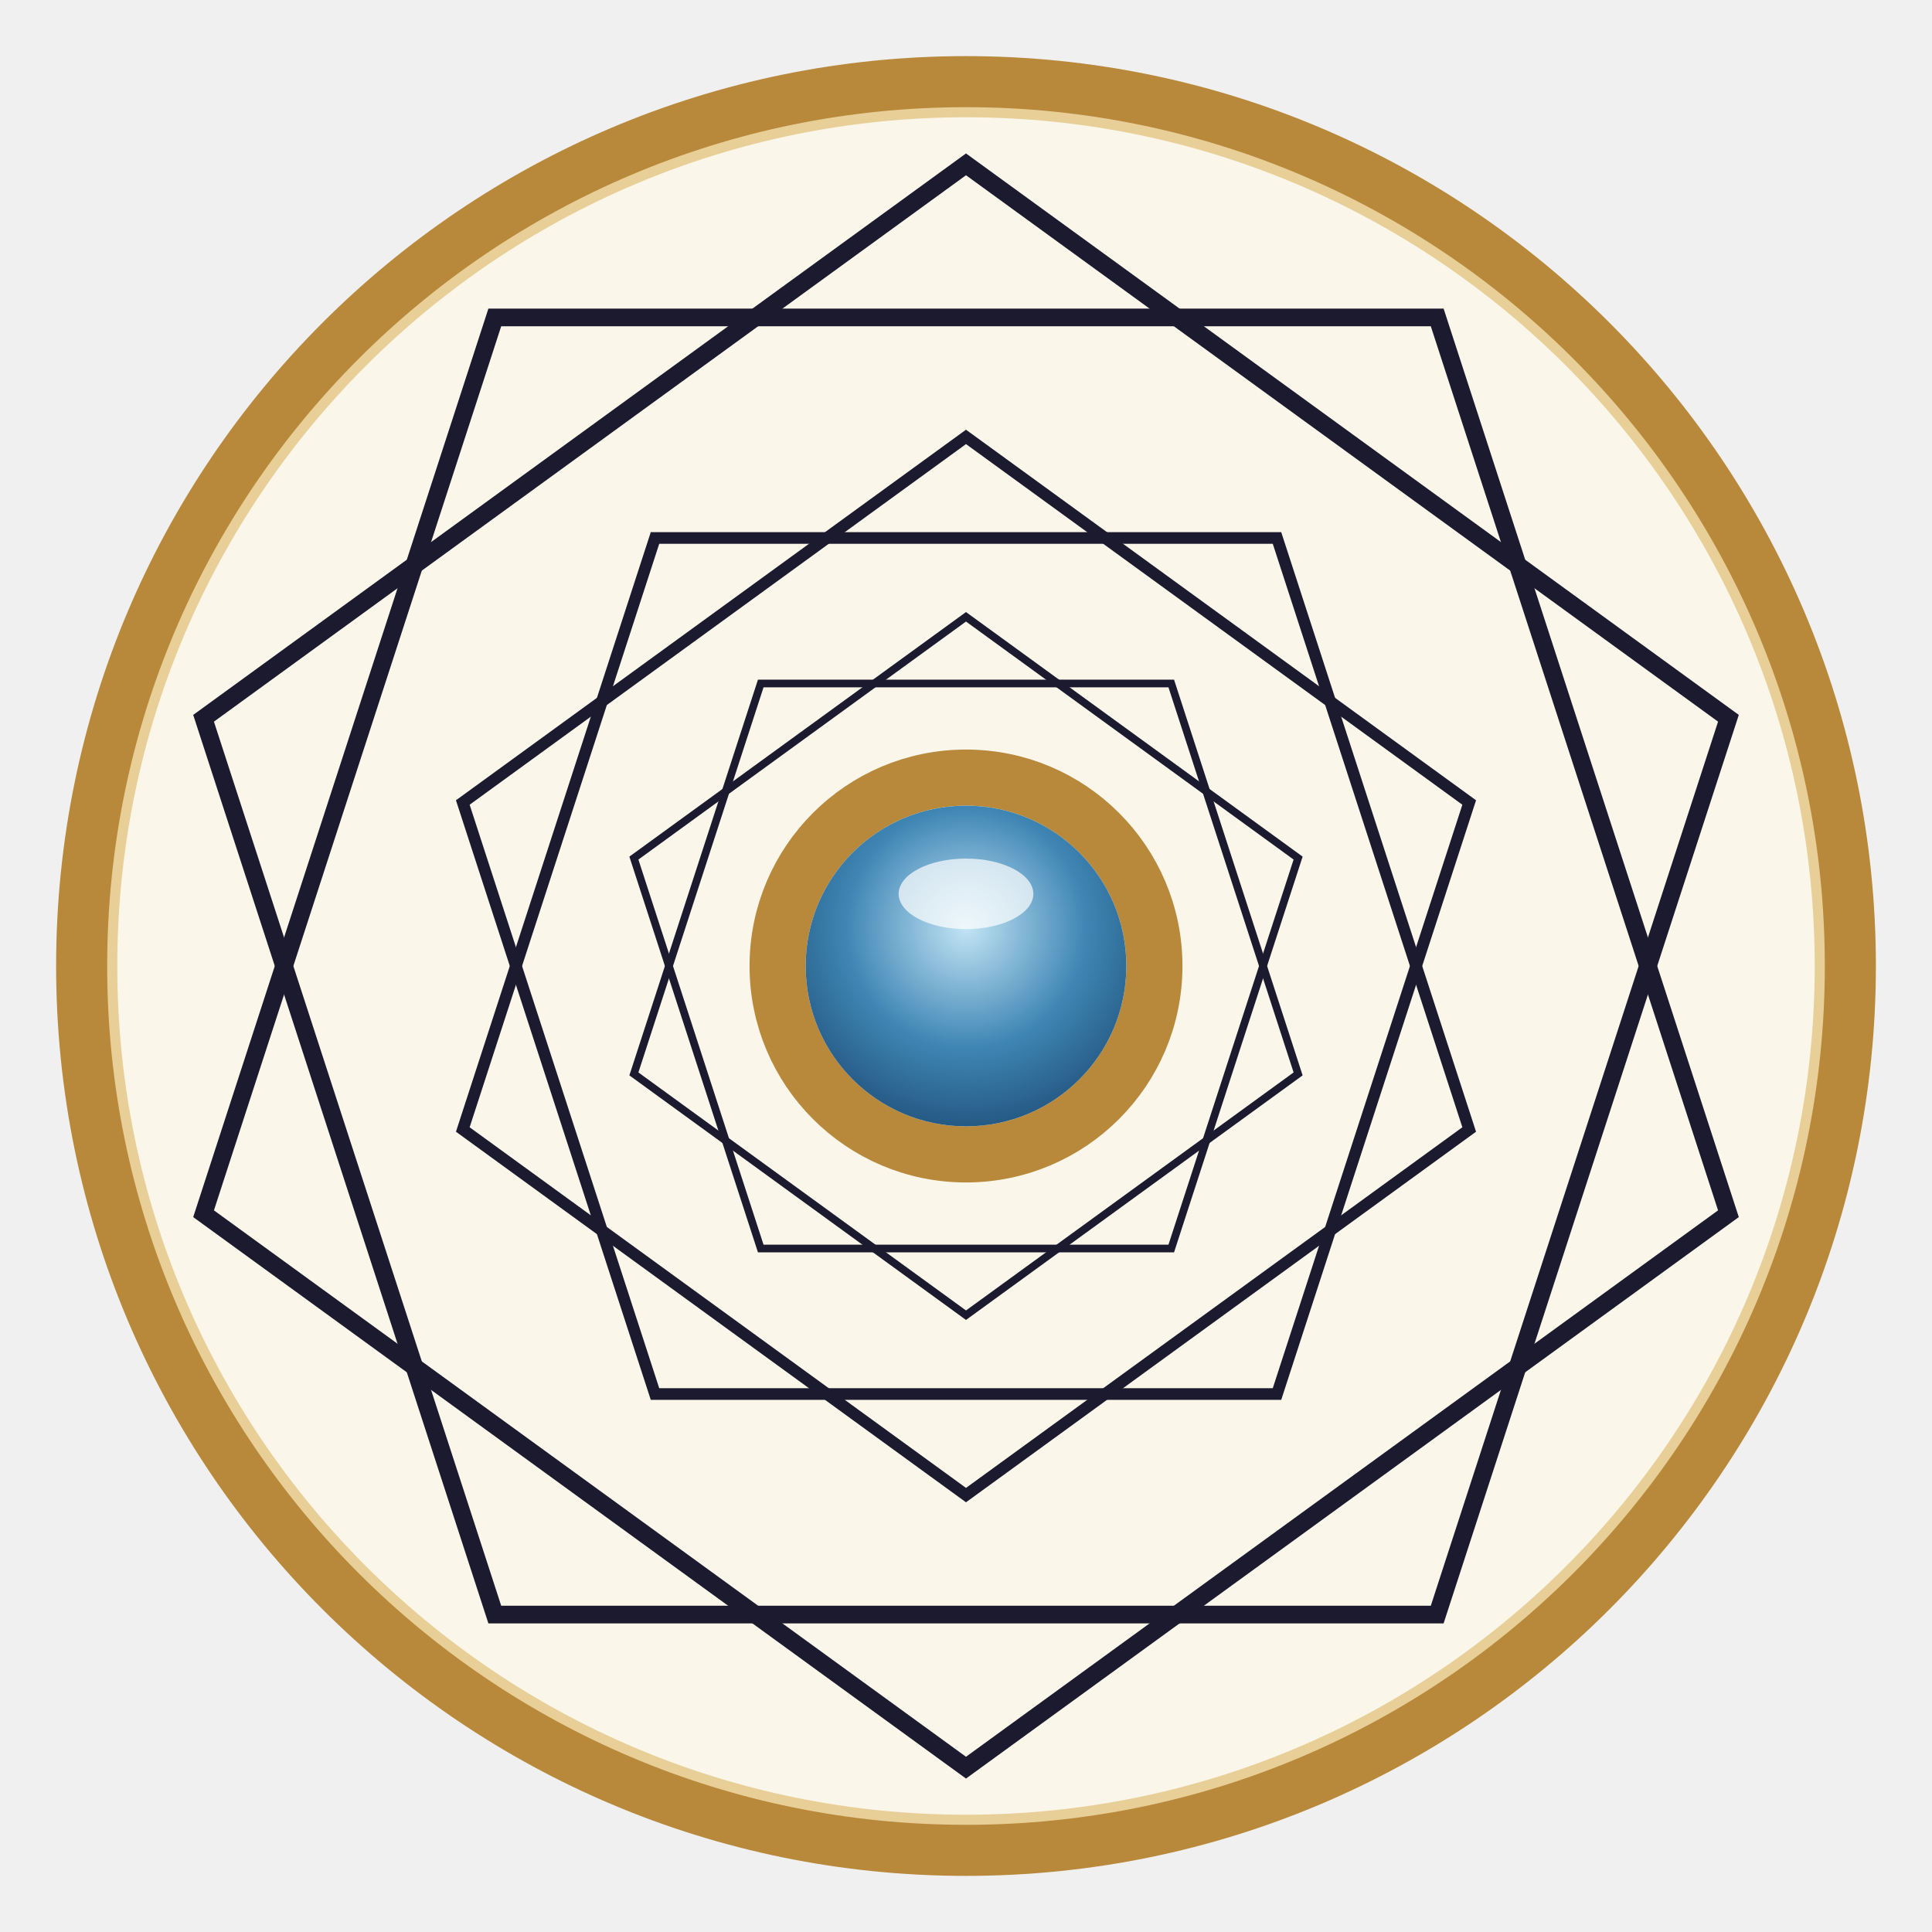
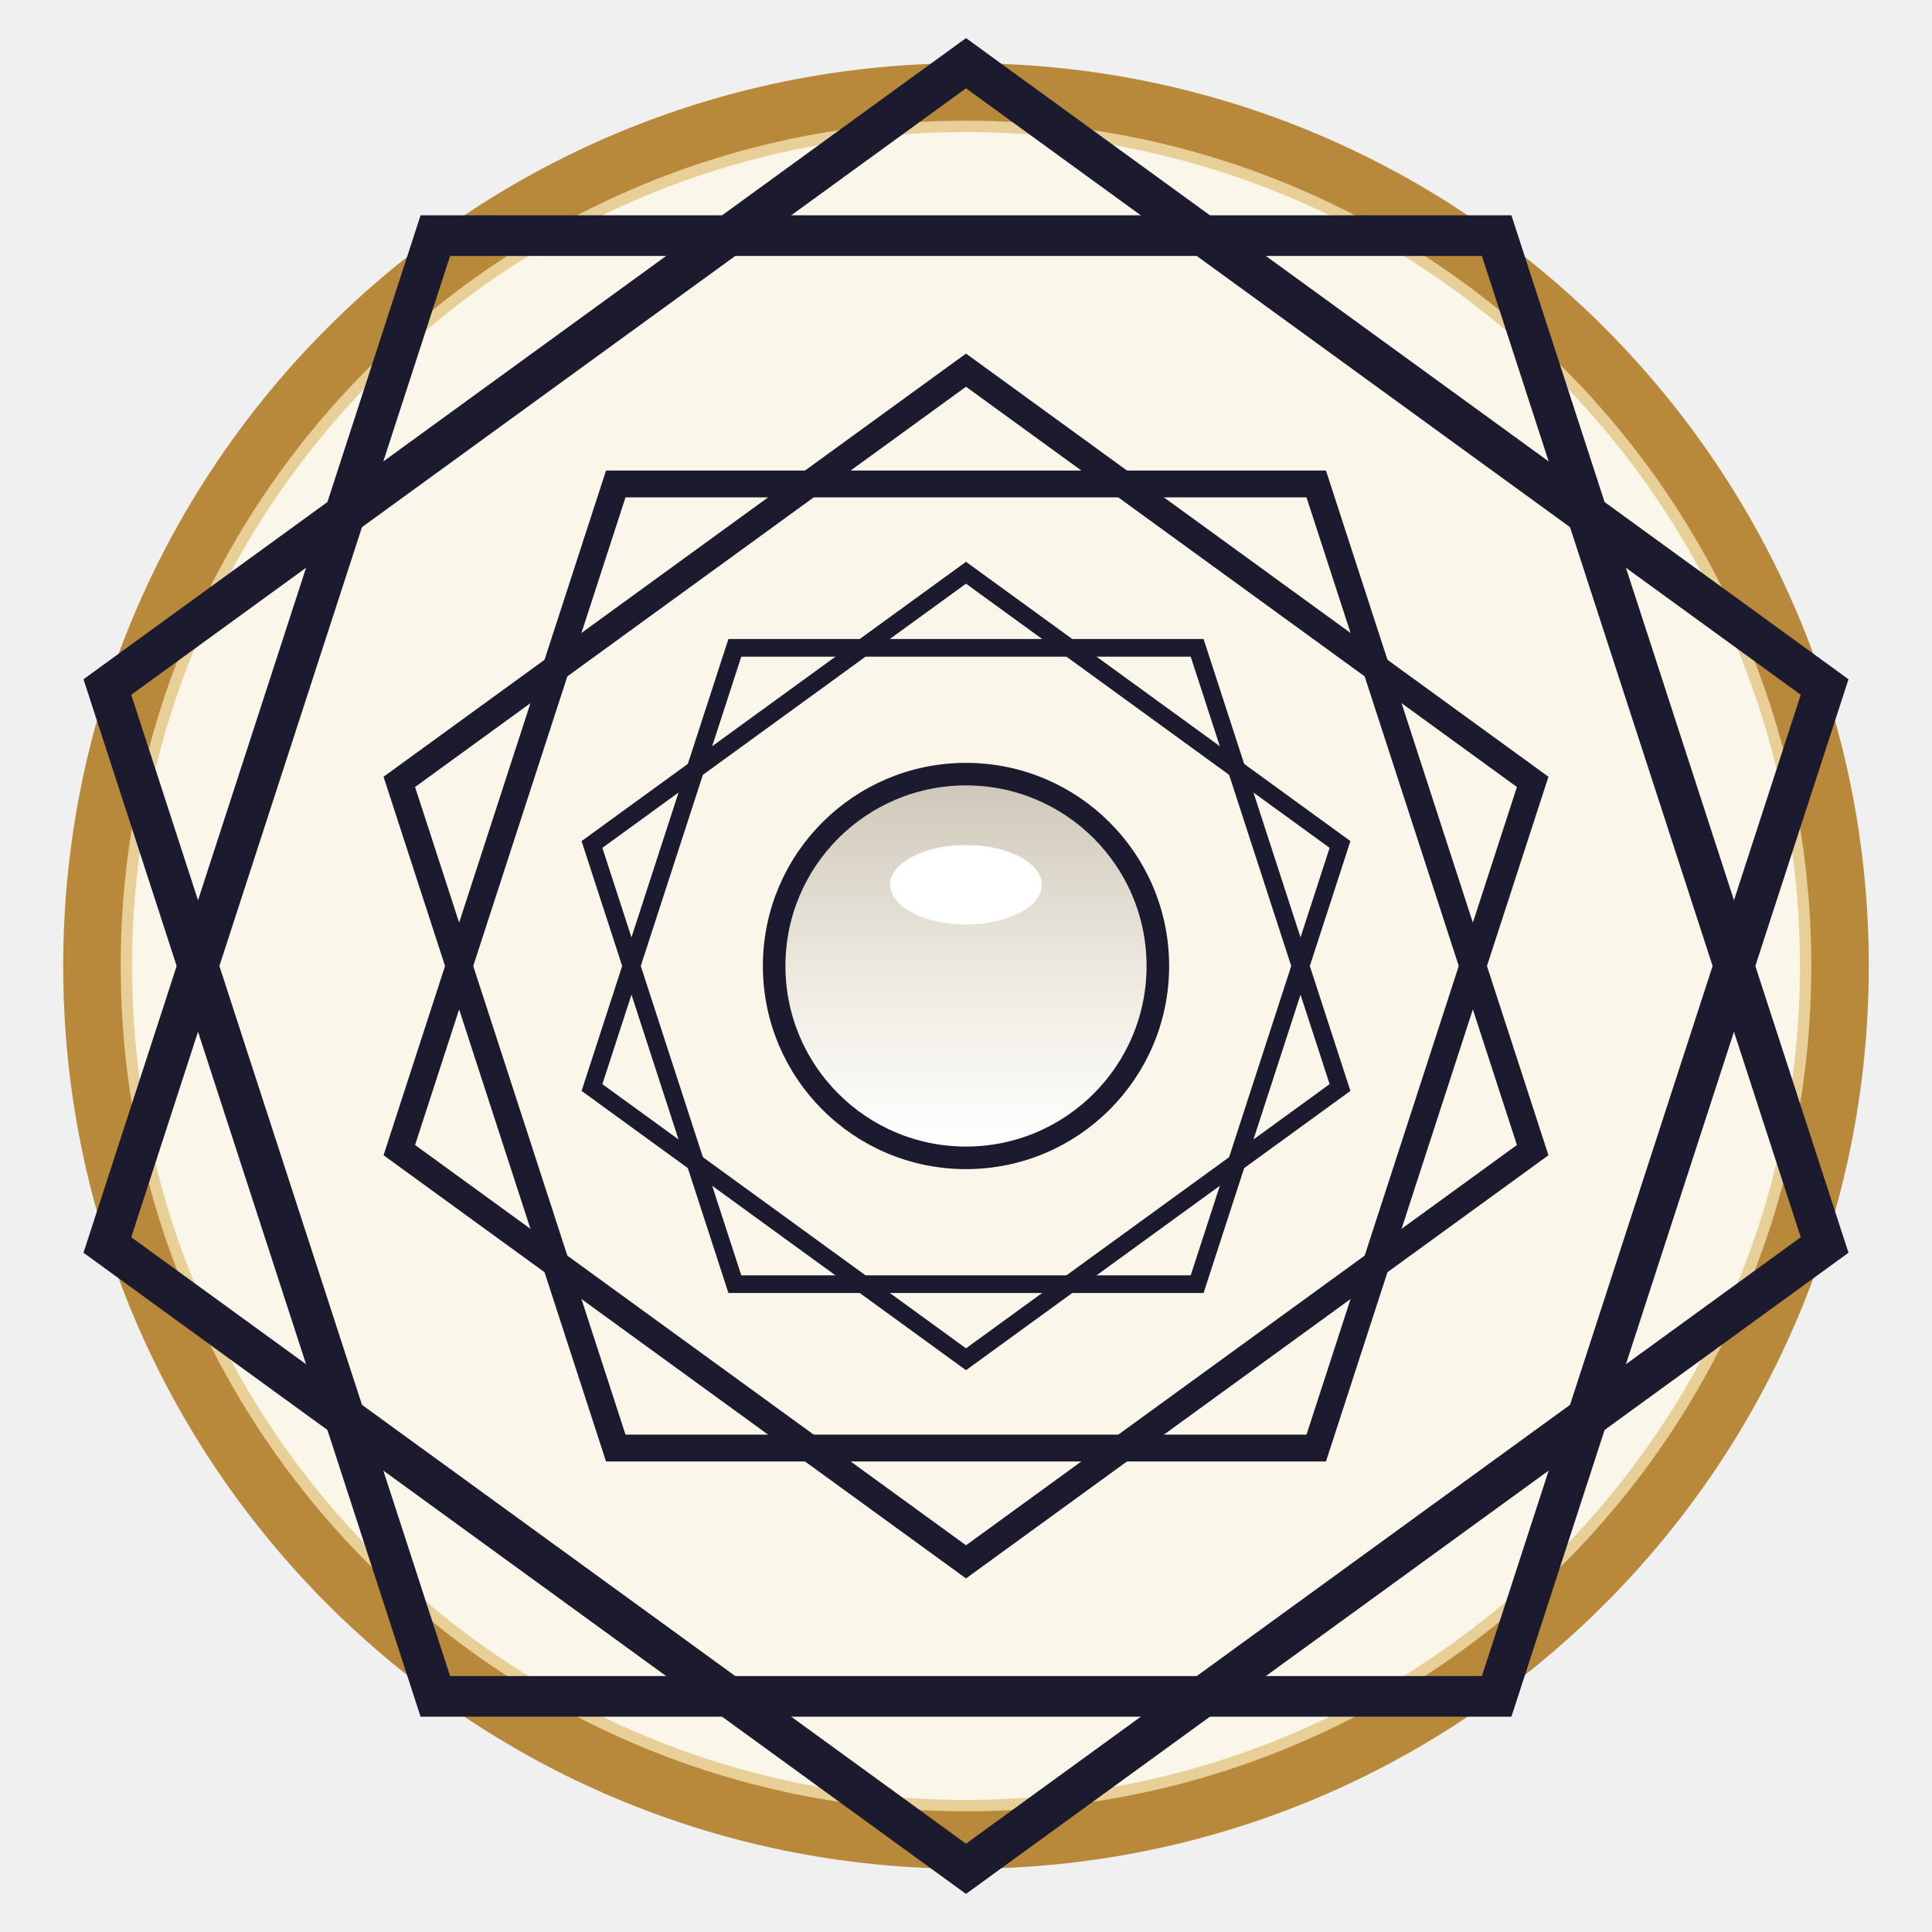
- <svg xmlns="http://www.w3.org/2000/svg" viewBox="-120.50 -120.50 241.00 241.00" role="img" aria-label="Sisters of Sonder">
+ <svg xmlns="http://www.w3.org/2000/svg" viewBox="-107.00 -107.00 214.00 214.00" role="img" aria-label="Sisters of Sonder">
  <defs>
-     <radialGradient id="water" cx="50%" cy="38%" r="68%">
-       <stop offset="0" stop-color="#c3e4f4" />
-       <stop offset=".55" stop-color="#3f86b5" />
-       <stop offset="1" stop-color="#1f4f78" />
-     </radialGradient>
+     <linearGradient id="water" x1="0" y1="0" x2="0" y2="1">
+       <stop offset="0" stop-color="#cfc8ba" />
+       <stop offset=".55" stop-color="#efebe2" />
+       <stop offset="1" stop-color="#ffffff" />
+     </linearGradient>
  </defs>
-   <circle r="110.000" fill="#fbf6ea" />
-   <circle r="110.000" fill="none" stroke="#b8893a" stroke-width="7.000" />
-   <circle r="106.500" fill="none" stroke="#e8cf98" stroke-width="1.260" />
-   <polygon points="0.000,-100.000 95.106,-30.902 58.779,80.902 -58.779,80.902 -95.106,-30.902" fill="none" stroke="#1c1a2e" stroke-width="2.200" stroke-linejoin="miter" />
-   <polygon points="58.779,-80.902 95.106,30.902 0.000,100.000 -95.106,30.902 -58.779,-80.902" fill="none" stroke="#1c1a2e" stroke-width="2.200" stroke-linejoin="miter" />
-   <polygon points="0.000,-66.000 62.770,-20.395 38.794,53.395 -38.794,53.395 -62.770,-20.395" fill="none" stroke="#1c1a2e" stroke-width="1.452" stroke-linejoin="miter" />
-   <polygon points="38.794,-53.395 62.770,20.395 0.000,66.000 -62.770,20.395 -38.794,-53.395" fill="none" stroke="#1c1a2e" stroke-width="1.452" stroke-linejoin="miter" />
-   <polygon points="0.000,-43.560 41.428,-13.461 25.604,35.241 -25.604,35.241 -41.428,-13.461" fill="none" stroke="#1c1a2e" stroke-width="0.958" stroke-linejoin="miter" />
-   <polygon points="25.604,-35.241 41.428,13.461 0.000,43.560 -41.428,13.461 -25.604,-35.241" fill="none" stroke="#1c1a2e" stroke-width="0.958" stroke-linejoin="miter" />
-   <circle r="23.500" fill="none" stroke="#b8893a" stroke-width="7.000" />
+   <circle r="96.500" fill="#fbf6ea" />
+   <circle r="96.500" fill="none" stroke="#b8893a" stroke-width="7.000" />
+   <circle r="93.000" fill="none" stroke="#e8cf98" stroke-width="1.260" />
+   <polygon points="0.000,-100.000 95.106,-30.902 58.779,80.902 -58.779,80.902 -95.106,-30.902" fill="none" stroke="#1c1a2e" stroke-width="4.500" stroke-linejoin="miter" />
+   <polygon points="58.779,-80.902 95.106,30.902 0.000,100.000 -95.106,30.902 -58.779,-80.902" fill="none" stroke="#1c1a2e" stroke-width="4.500" stroke-linejoin="miter" />
+   <polygon points="0.000,-66.000 62.770,-20.395 38.794,53.395 -38.794,53.395 -62.770,-20.395" fill="none" stroke="#1c1a2e" stroke-width="2.970" stroke-linejoin="miter" />
+   <polygon points="38.794,-53.395 62.770,20.395 0.000,66.000 -62.770,20.395 -38.794,-53.395" fill="none" stroke="#1c1a2e" stroke-width="2.970" stroke-linejoin="miter" />
+   <polygon points="0.000,-43.560 41.428,-13.461 25.604,35.241 -25.604,35.241 -41.428,-13.461" fill="none" stroke="#1c1a2e" stroke-width="1.960" stroke-linejoin="miter" />
+   <polygon points="25.604,-35.241 41.428,13.461 0.000,43.560 -41.428,13.461 -25.604,-35.241" fill="none" stroke="#1c1a2e" stroke-width="1.960" stroke-linejoin="miter" />
  <circle r="20.000" fill="url(#water)" />
-   <ellipse cx="0.000" cy="-9.000" rx="8.400" ry="4.400" transform="rotate(0.0 0.000 -9.000)" fill="#ffffff" fill-opacity=".7" />
+   <circle r="21.250" fill="none" stroke="#1c1a2e" stroke-width="2.500" />
+   <ellipse cx="0.000" cy="-9.000" rx="8.400" ry="4.400" transform="rotate(0.0 0.000 -9.000)" fill="#ffffff" />
</svg>
